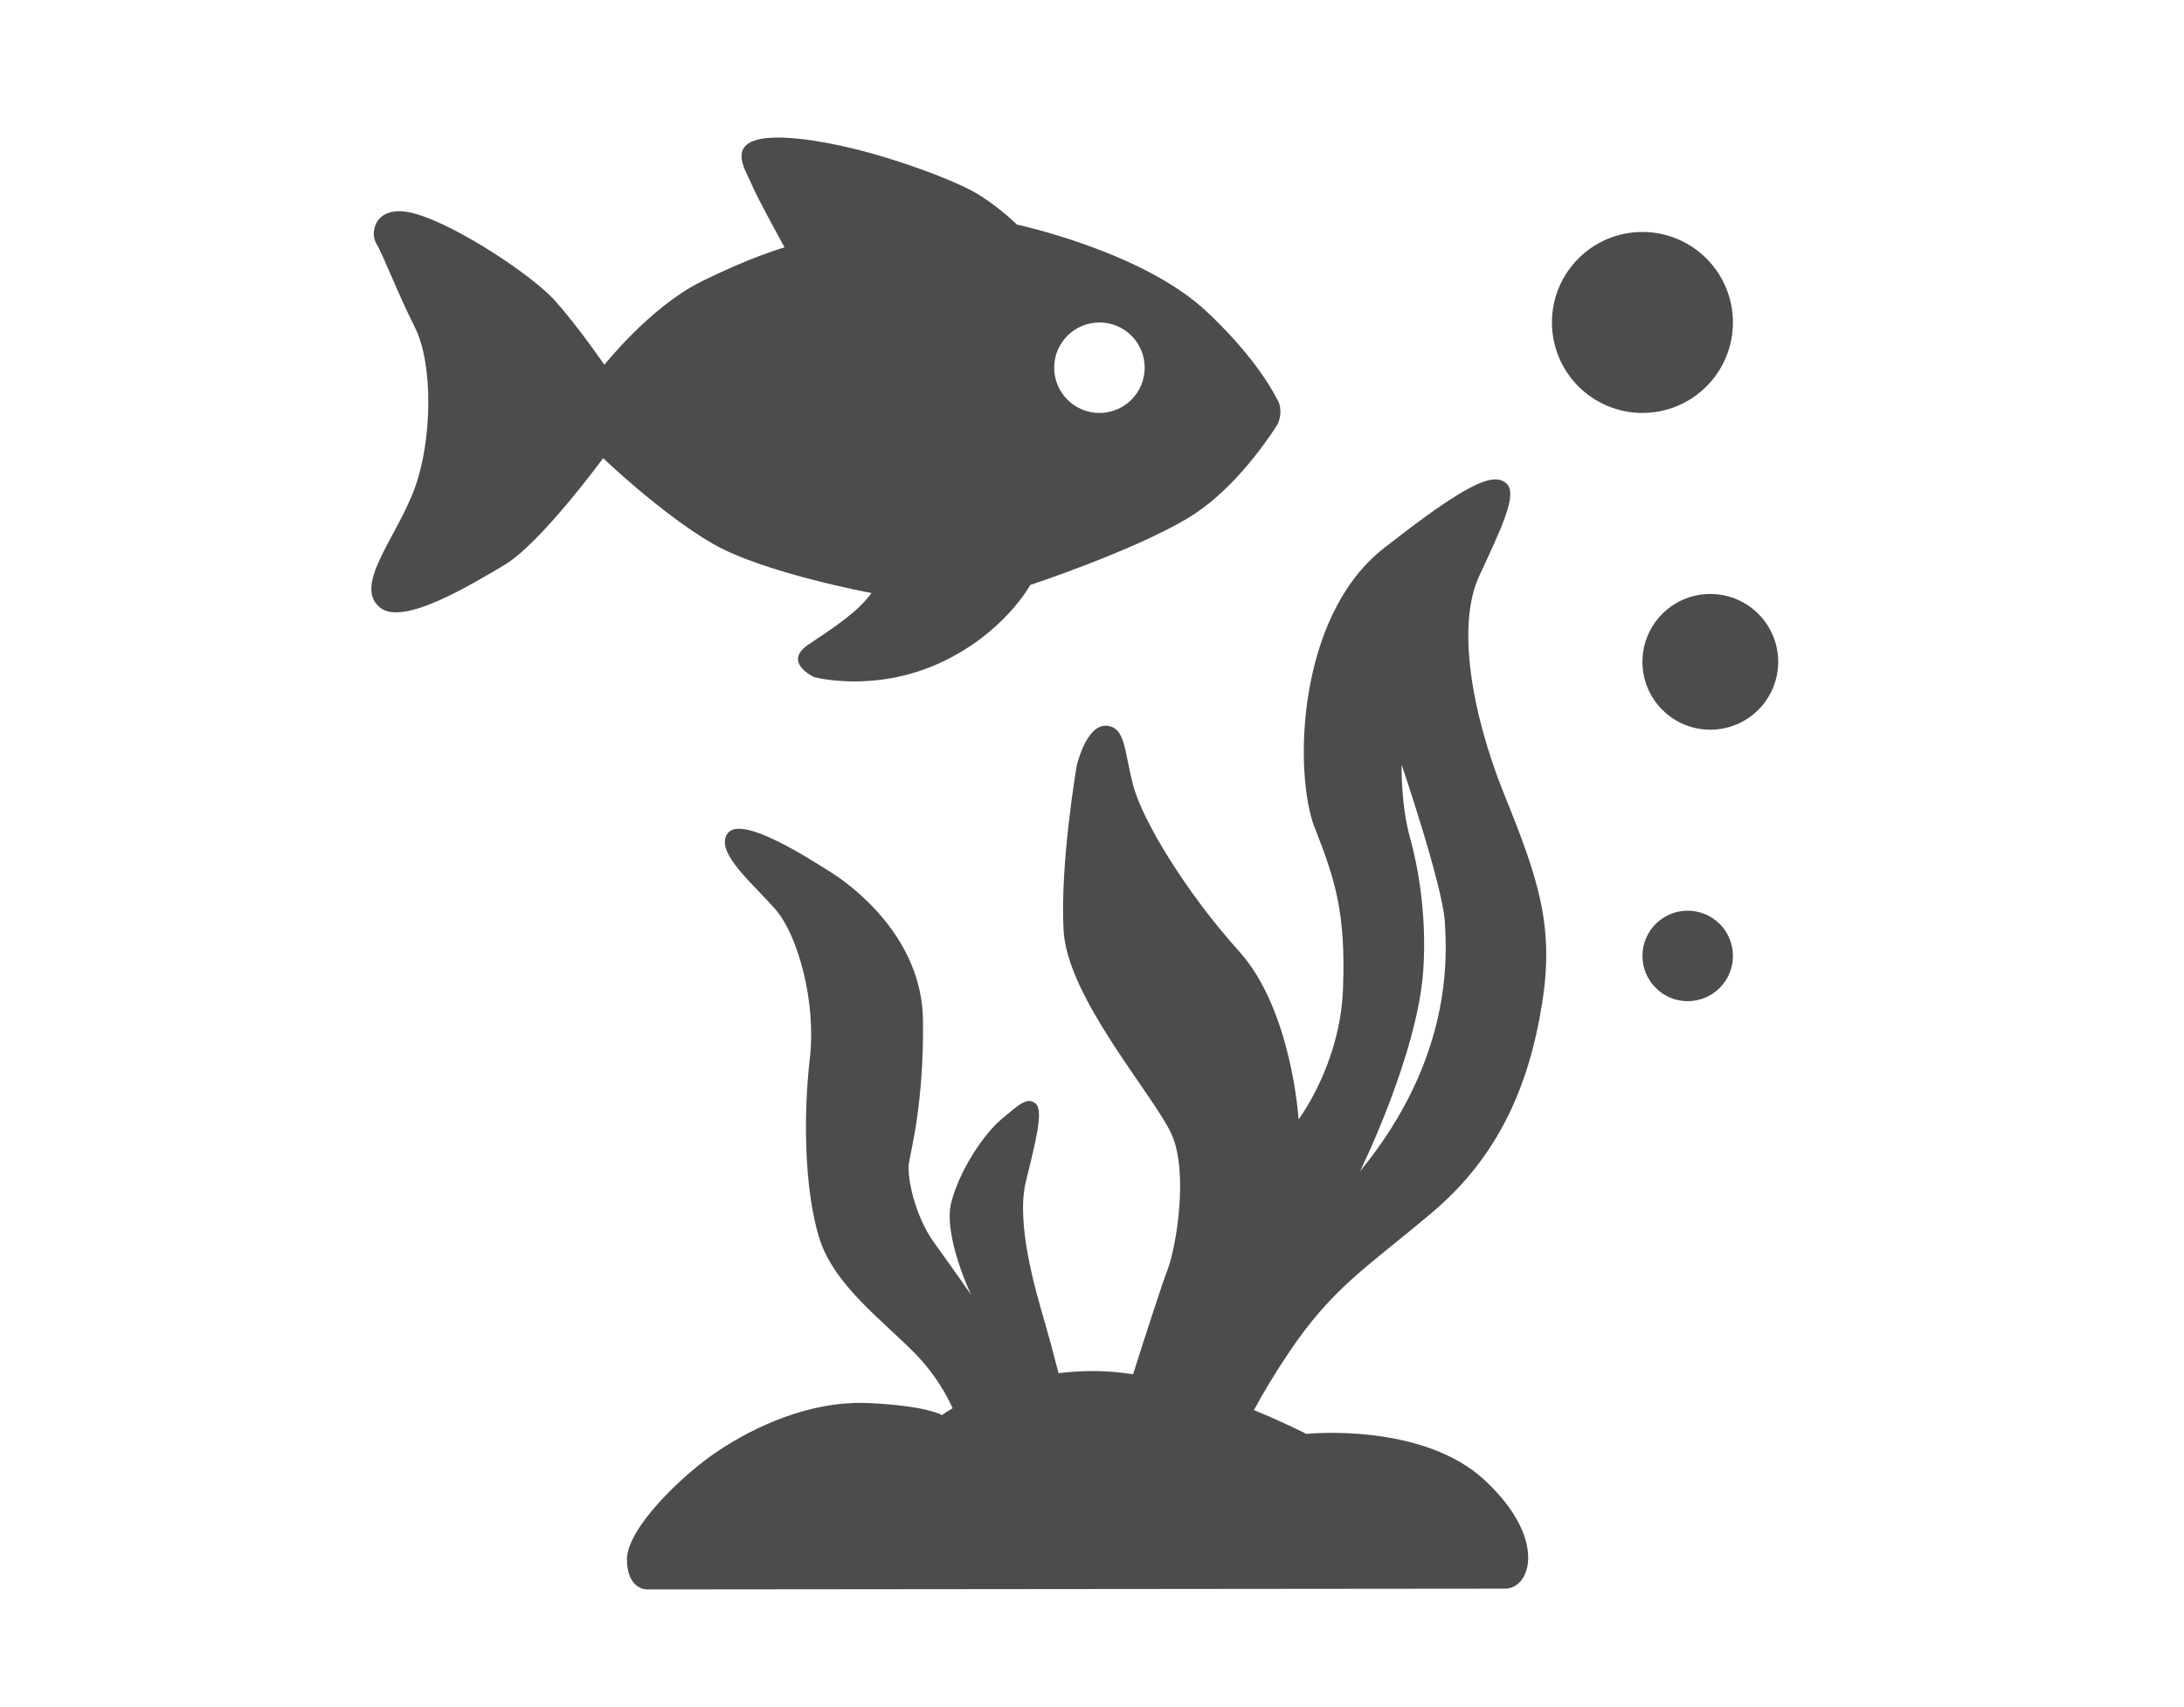
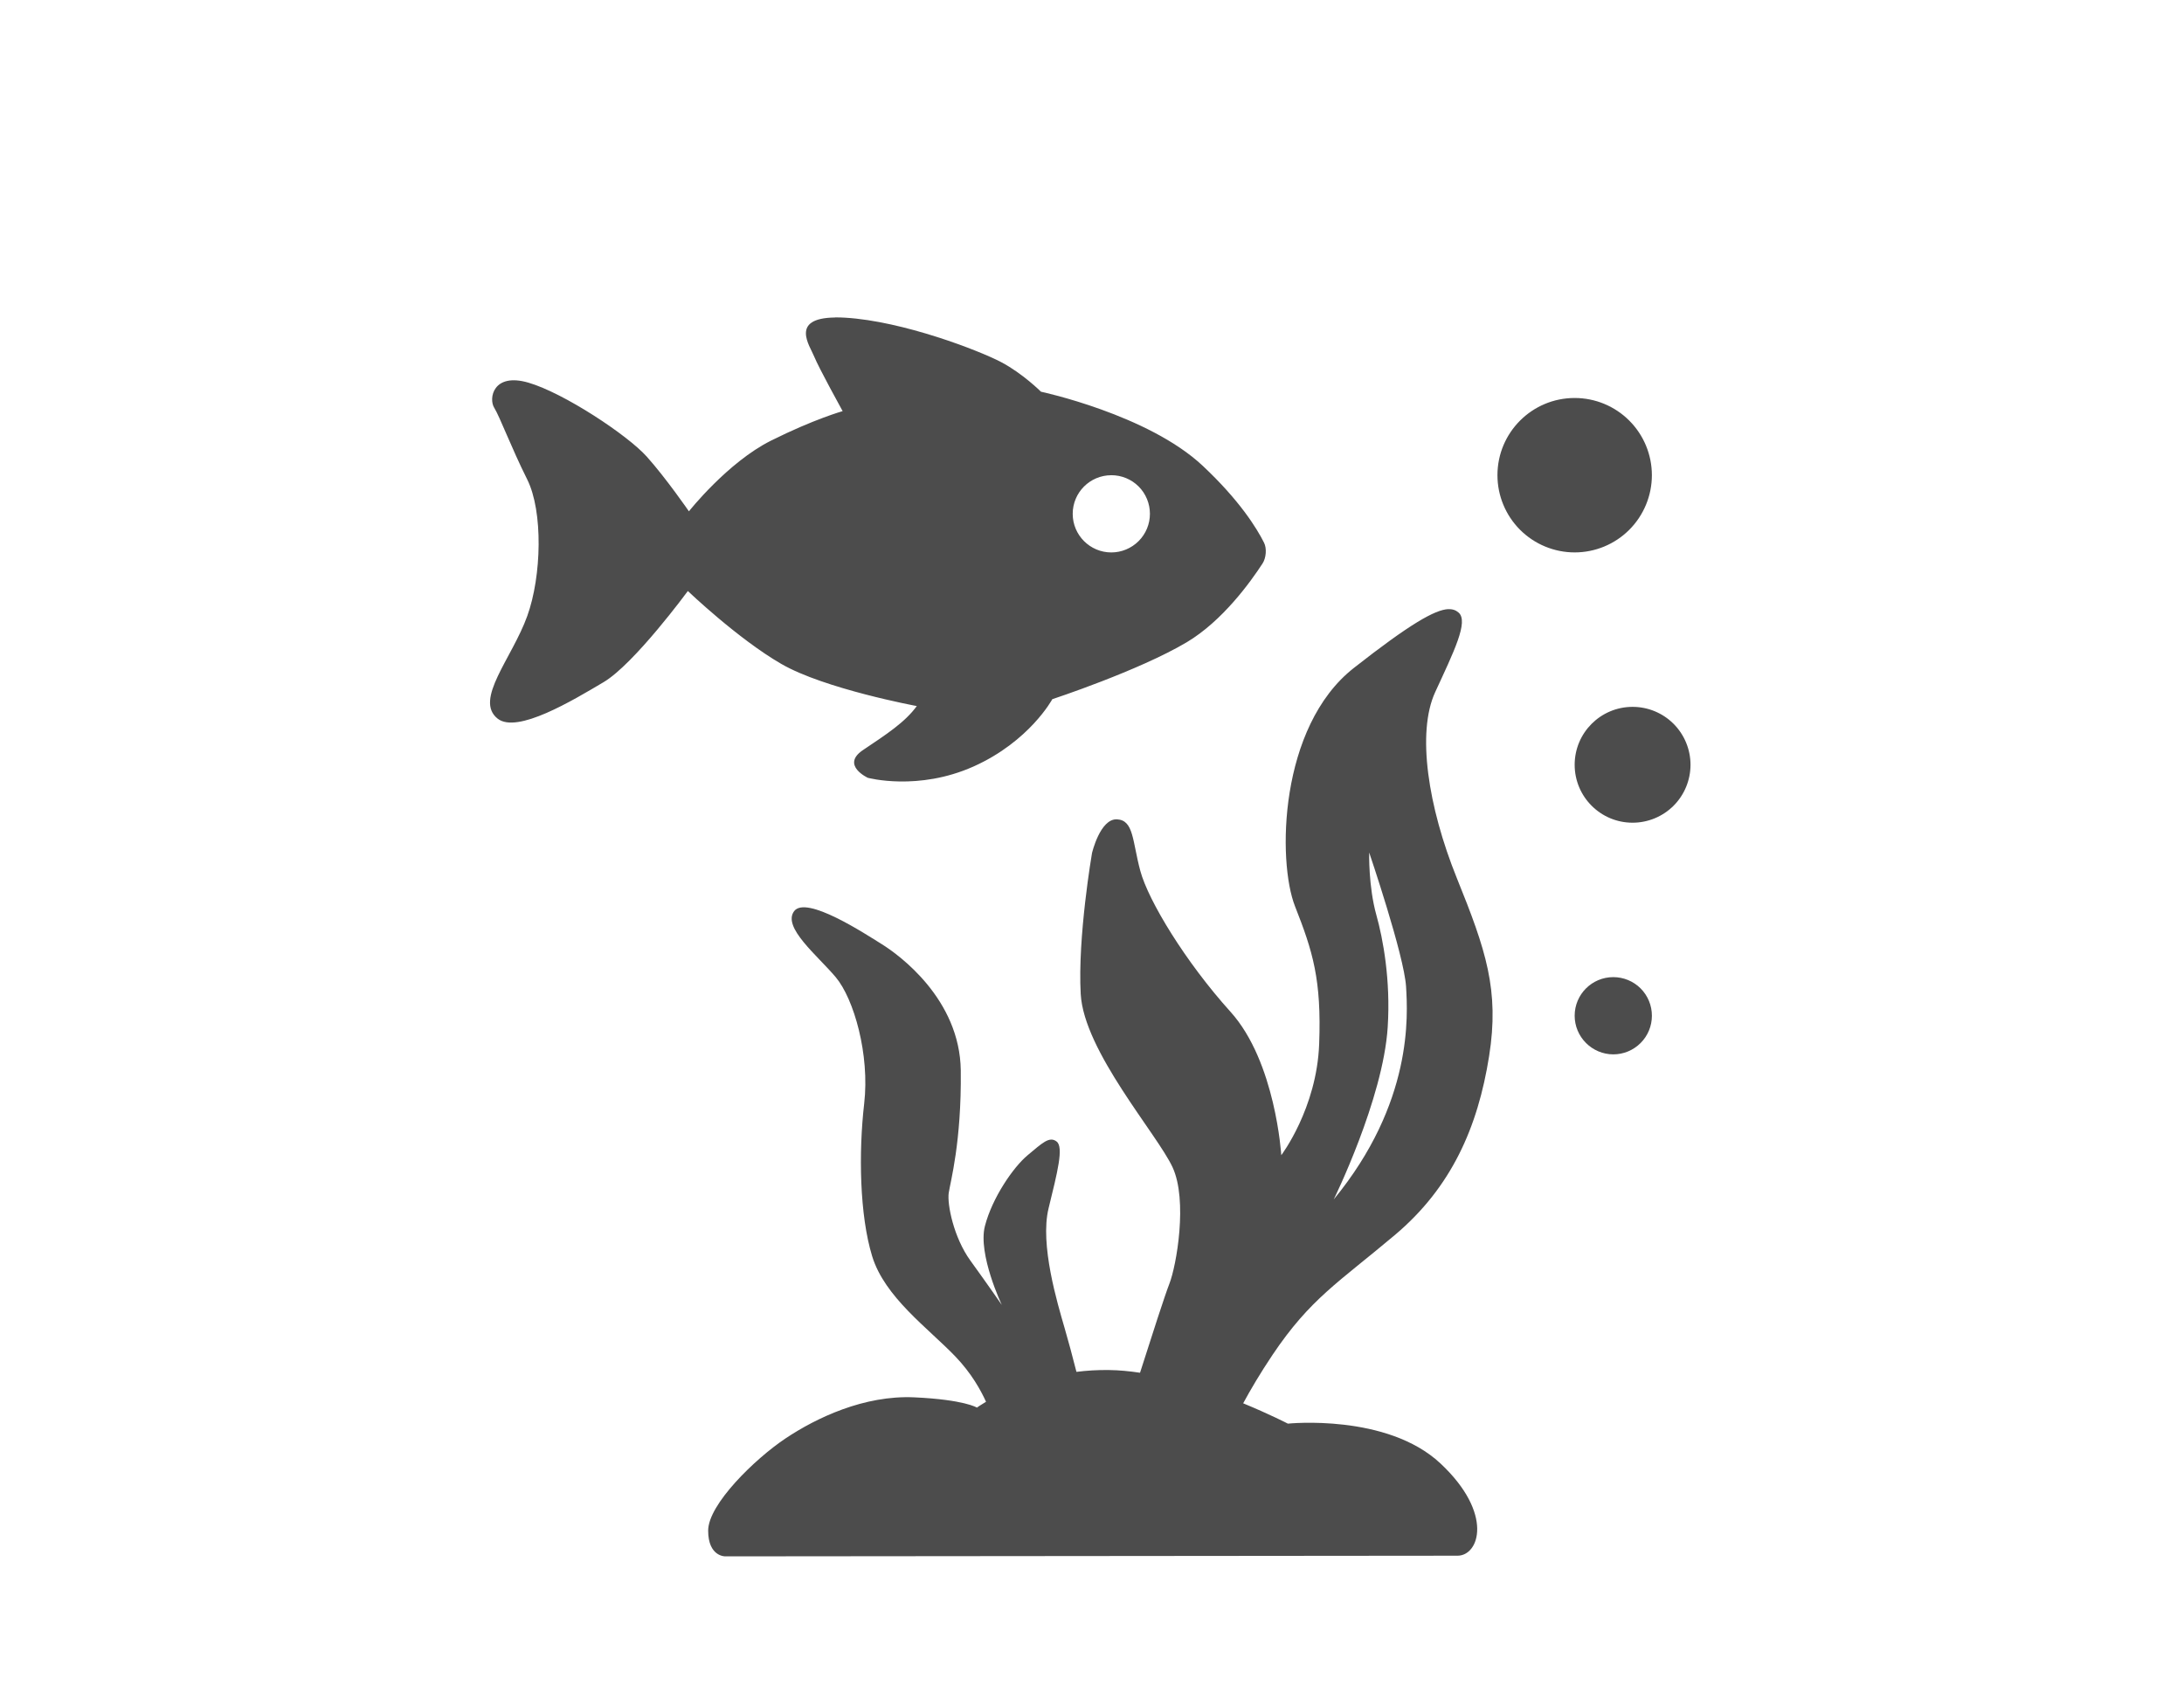
- <svg xmlns="http://www.w3.org/2000/svg" width="128pt" height="100pt" version="1.1" viewBox="0 0 128 100" id="svg1">
+ <svg xmlns="http://www.w3.org/2000/svg" width="128" height="100" version="1.1" viewBox="0 0 96 75" id="svg1">
  <defs id="defs1" />
-   <path d="m 45.45,8.067 c -3.112,0.041 -1.72,1.943 -1.425,2.677 0.315,0.783 1.956,3.754 1.956,3.754 0,0 -1.956,0.547 -4.927,2.03 -2.971,1.488 -5.631,4.852 -5.631,4.852 0,0 -1.562,-2.267 -2.892,-3.754 -1.33,-1.488 -5.71,-4.38 -8.138,-5.084 -2.424,-0.704 -2.735,1.094 -2.345,1.72 0.39,0.626 1.173,2.739 2.271,4.931 1.094,2.192 0.994,6.634 0,9.385 -1.048,2.909 -3.663,5.743 -2.035,7.04 1.334,1.061 5.163,-1.251 7.276,-2.503 2.113,-1.251 5.789,-6.261 5.789,-6.261 0,0 3.439,3.286 6.414,5.006 2.971,1.72 9.311,2.896 9.311,2.896 -0.812,1.115 -2.051,1.919 -3.742,3.054 -1.459,1.023 0.377,1.873 0.377,1.873 0,0 3.443,0.936 7.276,-0.783 3.833,-1.72 5.399,-4.616 5.395,-4.616 0,0 5.946,-1.956 9.232,-3.912 2.457,-1.463 4.388,-4.148 5.209,-5.412 0.244,-0.373 0.302,-1.032 0.099,-1.43 -0.497,-0.99 -1.678,-2.905 -4.214,-5.283 -3.754,-3.518 -11.106,-5.084 -11.106,-5.084 0,0 -1.251,-1.251 -2.739,-2.035 -1.488,-0.783 -6.725,-2.814 -10.716,-3.05 -0.249,-0.017 -0.477,-0.021 -0.684,-0.017 z m 50.814,5.528 h -0.004 c -2.93,0 -5.304,2.374 -5.304,5.304 0,1.405 0.559,2.756 1.554,3.75 0.994,0.994 2.345,1.554 3.75,1.554 1.409,0 2.756,-0.559 3.75,-1.554 0.994,-0.994 1.554,-2.345 1.554,-3.75 0,-1.409 -0.559,-2.756 -1.554,-3.75 -0.995,-0.994 -2.341,-1.554 -3.75,-1.554 z m -31.824,5.304 h -0.004 c 0.704,0 1.38,0.278 1.877,0.775 0.497,0.497 0.775,1.173 0.775,1.877 0,0.704 -0.278,1.376 -0.775,1.873 -0.497,0.497 -1.173,0.779 -1.877,0.779 -1.463,0 -2.652,-1.189 -2.652,-2.652 0,-1.467 1.189,-2.652 2.652,-2.652 z m 23.138,9.199 c -0.916,0.041 -2.631,1.015 -6.489,4.044 -5.142,4.036 -5.254,13.272 -4.036,16.368 1.218,3.096 1.827,5.035 1.657,9.46 -0.166,4.425 -2.602,7.633 -2.602,7.633 0,0 -0.39,-6.414 -3.485,-9.846 -3.095,-3.431 -5.644,-7.633 -6.195,-9.68 -0.551,-2.047 -0.443,-3.485 -1.604,-3.543 -1.16,-0.054 -1.715,2.32 -1.715,2.32 0,0 -0.994,5.751 -0.775,9.68 0.22,3.928 5.254,9.621 6.307,11.892 1.052,2.267 0.278,6.75 -0.224,8.022 -0.294,0.75 -1.206,3.572 -2.01,6.095 -0.721,-0.108 -1.434,-0.178 -2.13,-0.186 -0.787,-0.013 -1.533,0.037 -2.238,0.124 -0.269,-1.061 -0.568,-2.171 -0.808,-2.992 -0.497,-1.715 -1.715,-5.751 -1.106,-8.238 0.609,-2.49 1.052,-4.206 0.551,-4.591 -0.497,-0.385 -0.994,0.112 -1.989,0.941 -0.994,0.829 -2.432,2.93 -2.934,4.865 -0.497,1.935 1.16,5.42 1.16,5.42 0,0 -0.994,-1.438 -2.155,-3.041 -1.16,-1.604 -1.604,-3.874 -1.492,-4.649 0.112,-0.775 0.883,-3.485 0.829,-8.403 -0.054,-4.923 -4.26,-7.964 -5.42,-8.685 -1.16,-0.721 -5.196,-3.373 -6.025,-2.271 -0.829,1.106 1.604,3.046 2.855,4.533 1.251,1.488 2.345,5.321 1.956,8.685 -0.389,3.365 -0.315,7.662 0.547,10.48 0.862,2.818 3.833,4.931 5.71,6.883 1.115,1.16 1.749,2.32 2.113,3.116 -0.406,0.24 -0.626,0.402 -0.626,0.402 0,0 -0.862,-0.547 -4.301,-0.704 -3.443,-0.157 -6.725,1.409 -8.838,2.818 -2.113,1.409 -5.321,4.537 -5.321,6.336 0,1.798 1.173,1.769 1.173,1.769 0,0 48.809,-0.046 50.296,-0.046 1.487,0 2.503,-2.892 -1.173,-6.336 -3.675,-3.443 -10.48,-2.735 -10.48,-2.735 0,0 -1.251,-0.646 -3.07,-1.396 0.514,-0.949 1.164,-2.055 2.014,-3.323 2.598,-3.87 4.537,-4.977 8.408,-8.238 3.87,-3.261 5.693,-7.38 6.468,-12.282 0.721,-4.533 -0.224,-7.301 -2.213,-12.22 -1.989,-4.923 -2.764,-10.011 -1.492,-12.779 1.272,-2.764 2.325,-4.865 1.604,-5.474 -0.178,-0.153 -0.398,-0.24 -0.704,-0.228 z m 12.664,6.713 h -0.004 c -2.196,0 -3.978,1.782 -3.978,3.978 0,2.196 1.782,3.978 3.978,3.978 1.057,0 2.068,-0.419 2.814,-1.164 0.746,-0.746 1.164,-1.761 1.164,-2.814 0,-1.057 -0.419,-2.068 -1.164,-2.814 -0.746,-0.746 -1.757,-1.164 -2.814,-1.164 z m -18.099,9.994 c 0,0 2.403,7.065 2.536,9.22 0.116,1.96 0.493,7.973 -4.968,14.619 0,0 3.394,-6.891 3.709,-11.834 0.207,-3.257 -0.327,-6.083 -0.775,-7.687 -0.559,-1.993 -0.497,-4.314 -0.497,-4.314 z m 16.773,8.569 h -0.004 c -1.463,0 -2.652,1.185 -2.652,2.652 0,0.704 0.282,1.376 0.779,1.873 0.497,0.497 1.169,0.779 1.873,0.779 0.704,0 1.38,-0.282 1.877,-0.779 0.497,-0.497 0.775,-1.169 0.775,-1.873 0,-0.704 -0.278,-1.38 -0.775,-1.877 -0.497,-0.497 -1.173,-0.775 -1.877,-0.775 z" fill="#4c4c4c" id="path1" style="stroke-width:0.088" />
+   <path d="m 36.699,13.956 c -1.992,0.027 -1.101,1.244 -0.912,1.713 0.202,0.501 1.252,2.403 1.252,2.403 0,0 -1.252,0.35 -3.153,1.299 -1.901,0.952 -3.604,3.105 -3.604,3.105 0,0 -1,-1.451 -1.851,-2.403 -0.851,-0.952 -3.654,-2.803 -5.208,-3.254 -1.551,-0.451 -1.75,0.7 -1.501,1.101 0.249,0.4 0.751,1.753 1.453,3.156 0.7,1.403 0.636,4.246 0,6.006 -0.671,1.862 -2.344,3.676 -1.302,4.506 0.854,0.679 3.304,-0.801 4.657,-1.602 1.352,-0.801 3.705,-4.007 3.705,-4.007 0,0 2.201,2.103 4.105,3.203 1.901,1.101 5.959,1.854 5.959,1.854 -0.52,0.713 -1.313,1.228 -2.395,1.954 -0.933,0.655 0.241,1.199 0.241,1.199 0,0 2.204,0.599 4.657,-0.501 2.453,-1.101 3.455,-2.954 3.453,-2.954 0,0 3.805,-1.252 5.909,-2.503 1.573,-0.936 2.808,-2.655 3.333,-3.463 0.156,-0.239 0.194,-0.66 0.064,-0.915 -0.318,-0.634 -1.074,-1.859 -2.697,-3.381 -2.403,-2.251 -7.107,-3.254 -7.107,-3.254 0,0 -0.801,-0.801 -1.753,-1.302 -0.952,-0.501 -4.304,-1.801 -6.858,-1.952 -0.159,-0.011 -0.305,-0.013 -0.438,-0.011 z m 32.52,3.538 h -0.003 c -1.875,0 -3.394,1.52 -3.394,3.394 0,0.899 0.358,1.764 0.994,2.4 0.636,0.636 1.501,0.994 2.4,0.994 0.902,0 1.764,-0.358 2.4,-0.994 0.636,-0.636 0.994,-1.501 0.994,-2.4 0,-0.902 -0.358,-1.764 -0.994,-2.4 -0.636,-0.636 -1.498,-0.994 -2.4,-0.994 z m -20.367,3.394 h -0.003 c 0.451,0 0.883,0.178 1.201,0.496 0.318,0.318 0.496,0.751 0.496,1.201 0,0.451 -0.178,0.88 -0.496,1.199 -0.318,0.318 -0.751,0.499 -1.201,0.499 -0.936,0 -1.697,-0.761 -1.697,-1.697 0,-0.939 0.761,-1.697 1.697,-1.697 z m 14.808,5.887 c -0.586,0.027 -1.684,0.65 -4.153,2.588 -3.291,2.583 -3.363,8.494 -2.583,10.475 0.78,1.981 1.169,3.222 1.061,6.055 -0.106,2.832 -1.665,4.885 -1.665,4.885 0,0 -0.249,-4.105 -2.23,-6.301 C 52.108,42.281 50.477,39.592 50.124,38.282 49.771,36.972 49.84,36.052 49.098,36.015 48.355,35.98 48,37.5 48,37.5 c 0,0 -0.636,3.681 -0.496,6.195 0.141,2.514 3.363,6.157 4.036,7.611 0.674,1.451 0.178,4.32 -0.143,5.134 -0.188,0.48 -0.772,2.286 -1.286,3.901 -0.461,-0.069 -0.918,-0.114 -1.363,-0.119 -0.504,-0.008 -0.981,0.024 -1.432,0.08 -0.172,-0.679 -0.363,-1.39 -0.517,-1.915 -0.318,-1.098 -1.098,-3.681 -0.708,-5.272 0.39,-1.594 0.674,-2.692 0.353,-2.938 -0.318,-0.247 -0.636,0.072 -1.273,0.602 -0.636,0.53 -1.557,1.875 -1.878,3.113 -0.318,1.238 0.743,3.469 0.743,3.469 0,0 -0.636,-0.92 -1.379,-1.946 -0.743,-1.026 -1.026,-2.48 -0.955,-2.975 0.072,-0.496 0.565,-2.23 0.53,-5.378 -0.034,-3.15 -2.726,-5.097 -3.469,-5.558 -0.742,-0.461 -3.325,-2.159 -3.856,-1.453 -0.53,0.708 1.026,1.949 1.827,2.901 0.801,0.952 1.501,3.405 1.252,5.558 -0.249,2.153 -0.202,4.903 0.35,6.707 0.552,1.803 2.453,3.156 3.654,4.405 0.713,0.743 1.119,1.485 1.352,1.994 -0.26,0.154 -0.4,0.257 -0.4,0.257 0,0 -0.552,-0.35 -2.753,-0.451 -2.204,-0.101 -4.304,0.902 -5.656,1.803 -1.352,0.902 -3.405,2.904 -3.405,4.055 0,1.151 0.751,1.132 0.751,1.132 0,0 31.237,-0.029 32.189,-0.029 0.952,0 1.602,-1.851 -0.751,-4.055 -2.352,-2.204 -6.707,-1.75 -6.707,-1.75 0,0 -0.801,-0.414 -1.965,-0.894 0.329,-0.607 0.745,-1.315 1.289,-2.127 1.663,-2.477 2.904,-3.185 5.381,-5.272 2.477,-2.087 3.644,-4.723 4.14,-7.86 0.461,-2.901 -0.143,-4.673 -1.416,-7.821 -1.273,-3.15 -1.769,-6.407 -0.955,-8.178 0.814,-1.769 1.488,-3.113 1.026,-3.503 -0.114,-0.098 -0.255,-0.154 -0.451,-0.146 z m 8.105,4.296 h -0.003 c -1.406,0 -2.546,1.14 -2.546,2.546 0,1.406 1.14,2.546 2.546,2.546 0.676,0 1.323,-0.268 1.801,-0.745 0.477,-0.477 0.745,-1.127 0.745,-1.801 0,-0.676 -0.268,-1.323 -0.745,-1.801 -0.477,-0.477 -1.124,-0.745 -1.801,-0.745 z m -11.583,6.396 c 0,0 1.538,4.521 1.623,5.901 0.074,1.254 0.316,5.102 -3.18,9.356 0,0 2.172,-4.41 2.373,-7.574 0.133,-2.084 -0.209,-3.893 -0.496,-4.919 -0.358,-1.276 -0.318,-2.761 -0.318,-2.761 z m 10.734,5.484 h -0.003 c -0.936,0 -1.697,0.758 -1.697,1.697 0,0.451 0.18,0.88 0.499,1.199 0.318,0.318 0.748,0.499 1.199,0.499 0.451,0 0.883,-0.18 1.201,-0.499 0.318,-0.318 0.496,-0.748 0.496,-1.199 0,-0.451 -0.178,-0.883 -0.496,-1.201 -0.318,-0.318 -0.751,-0.496 -1.201,-0.496 z" fill="#4c4c4c" id="path1" style="stroke-width:0.057" />
</svg>
